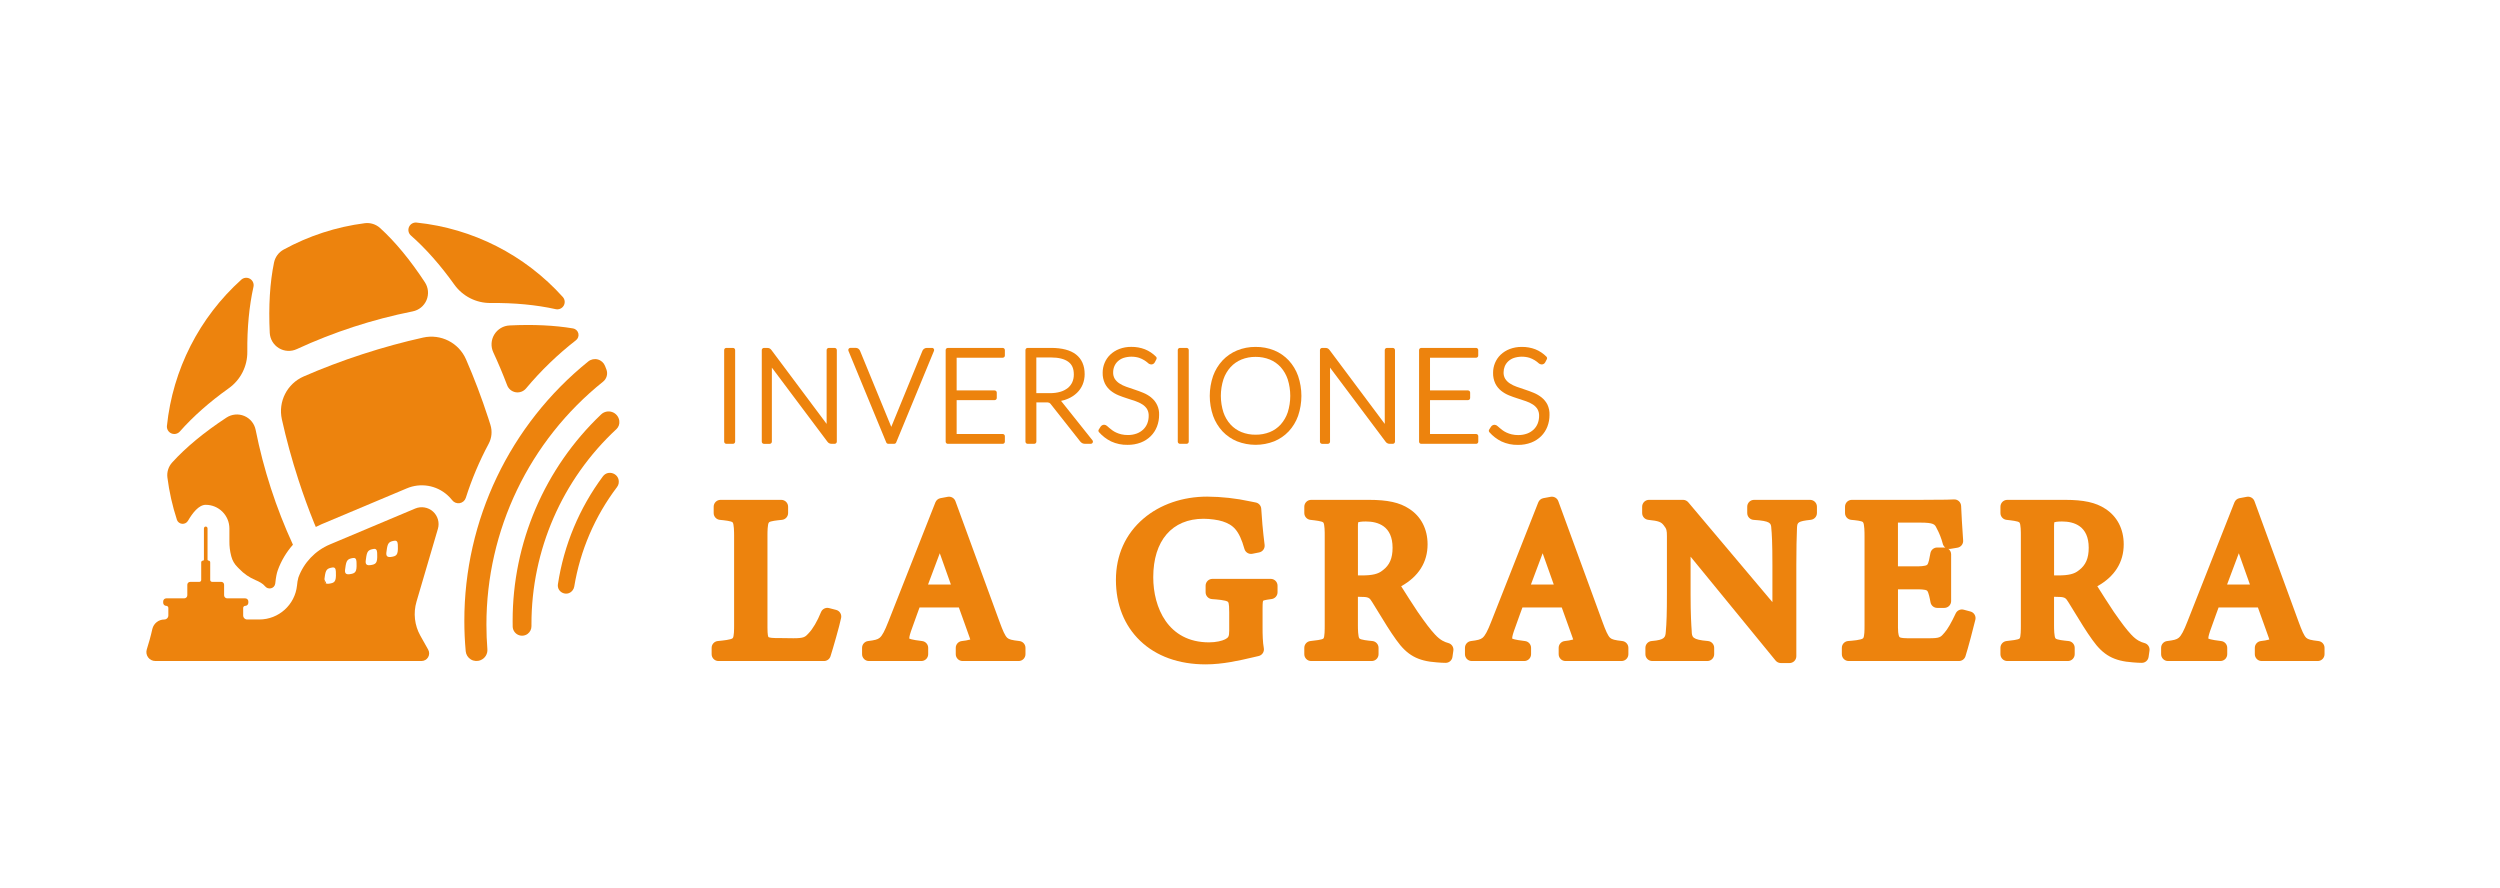
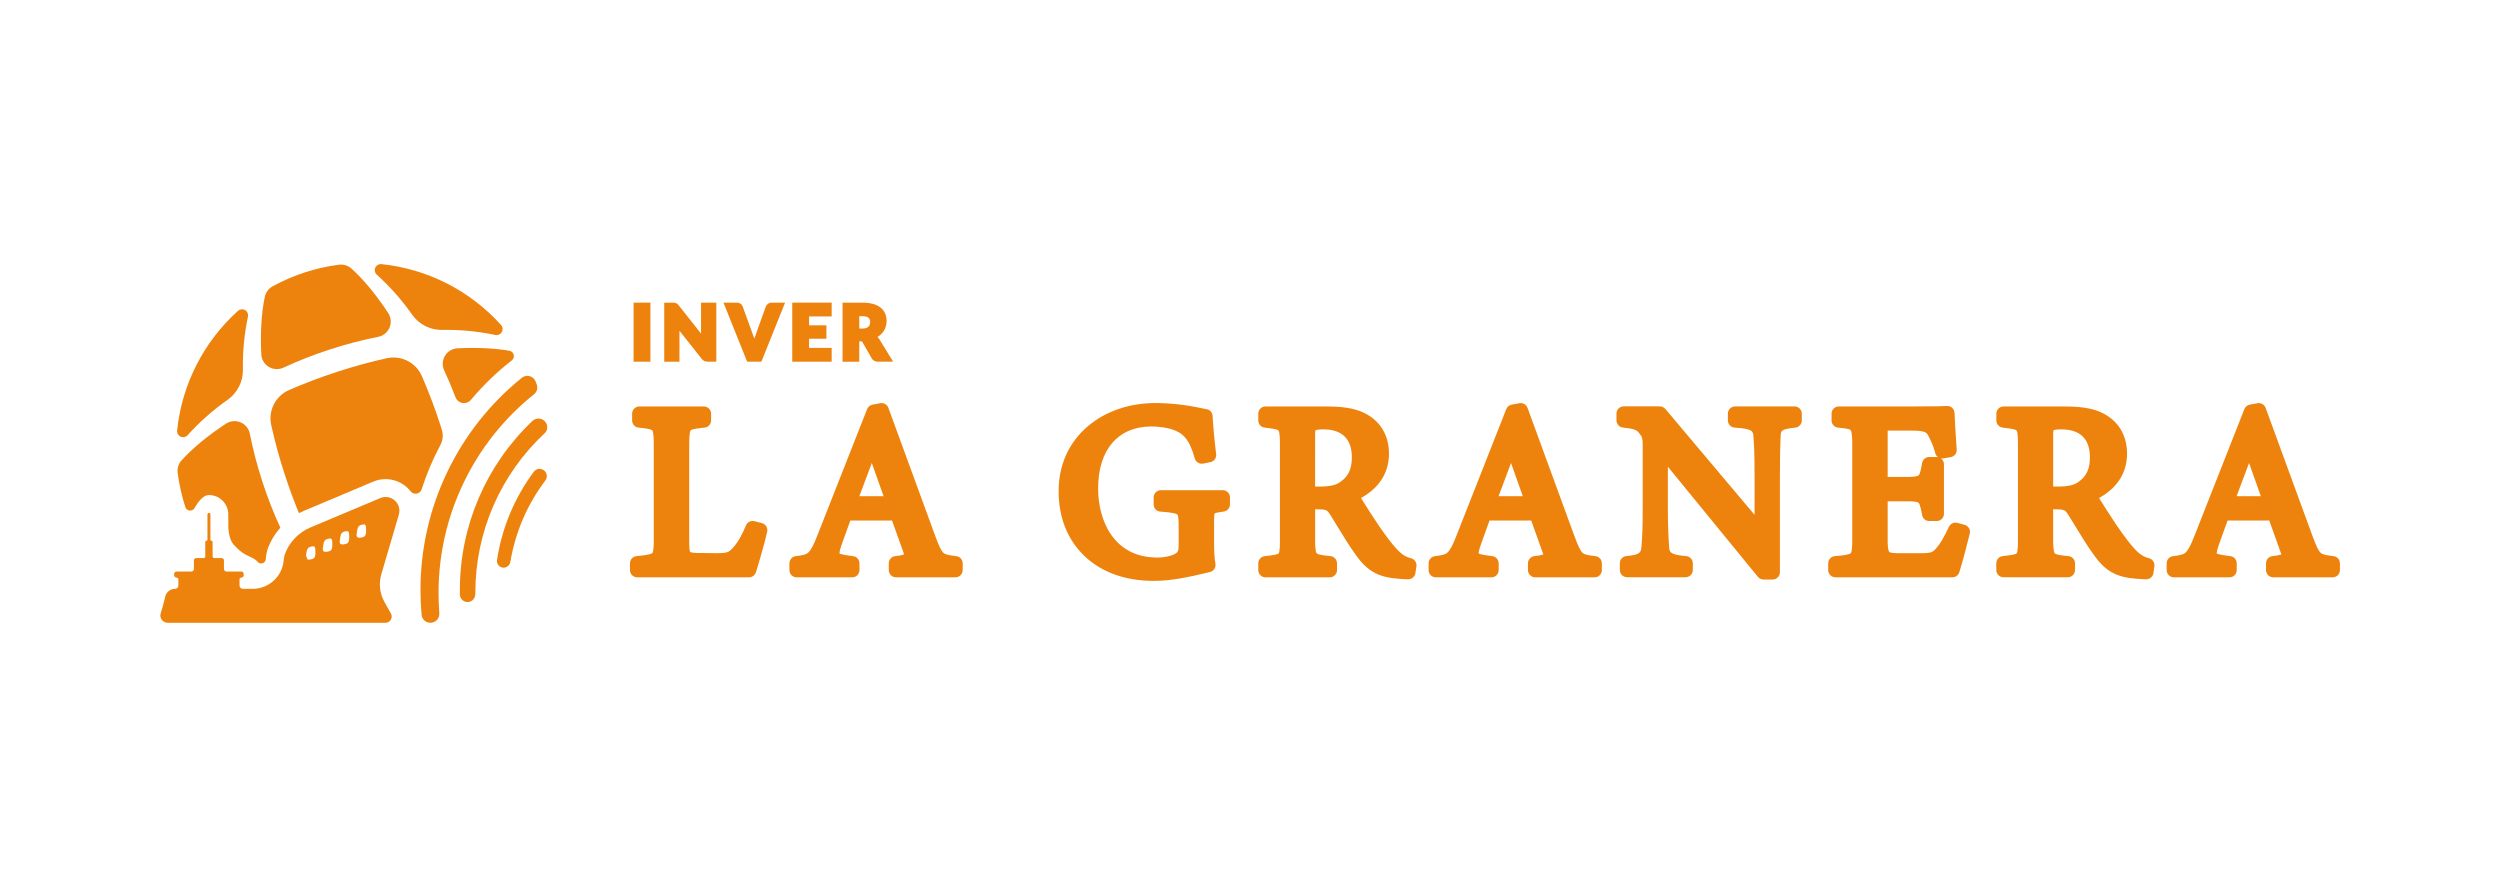
<svg xmlns="http://www.w3.org/2000/svg" id="Capa_1" data-name="Capa 1" viewBox="0 0 2479 880">
  <defs>
    <style>.cls-1{fill:#ed830d;}</style>
  </defs>
-   <rect class="cls-1" x="718.08" y="344.98" width="10.89" height="95.1" rx="2.14" />
-   <path class="cls-1" d="M827.6,345h-5.77a2.14,2.14,0,0,0-2.15,2.14v73.21l-54.74-73.27a5,5,0,0,0-1.94-1.67h0a5.63,5.63,0,0,0-2.27-.4h-3.21a2.14,2.14,0,0,0-2.14,2.14v90.82a2.14,2.14,0,0,0,2.14,2.14h5.72a2.14,2.14,0,0,0,2.14-2.14V364.52l55,73.36a4.86,4.86,0,0,0,4.13,2.2h3.14a2.14,2.14,0,0,0,2.14-2.14V347.12A2.14,2.14,0,0,0,827.6,345Z" />
-   <path class="cls-1" d="M924.13,345H919a4.4,4.4,0,0,0-2.89,1,5.56,5.56,0,0,0-1.5,2l0,.07-30.82,75.22L852.87,348a5.18,5.18,0,0,0-1.5-2.07,4.35,4.35,0,0,0-2.84-1h-5.2a2.14,2.14,0,0,0-2,3l37.48,90.82a2.14,2.14,0,0,0,2,1.32h5.84a2.14,2.14,0,0,0,2-1.32l37.48-90.82a2.14,2.14,0,0,0-2-3Z" />
-   <path class="cls-1" d="M994.28,345H939.86a2.14,2.14,0,0,0-2.14,2.14v90.82a2.14,2.14,0,0,0,2.14,2.14h54.42a2.14,2.14,0,0,0,2.15-2.14v-5.46a2.14,2.14,0,0,0-2.15-2.14H948.61V396.76h37.65a2.14,2.14,0,0,0,2.14-2.14v-5.33a2.14,2.14,0,0,0-2.14-2.14H948.61V354.72h45.67a2.14,2.14,0,0,0,2.15-2.14v-5.46A2.14,2.14,0,0,0,994.28,345Z" />
-   <path class="cls-1" d="M1052.15,397.53a34.83,34.83,0,0,0,7-2.21,29.67,29.67,0,0,0,8.74-5.74,24.45,24.45,0,0,0,5.66-8.26,26.69,26.69,0,0,0,2-10.32c0-8.49-2.89-15.05-8.59-19.5-5.54-4.33-13.89-6.52-24.81-6.52h-23.17a2.14,2.14,0,0,0-2.14,2.14v90.82a2.14,2.14,0,0,0,2.14,2.14h6.55a2.14,2.14,0,0,0,2.14-2.14V399h9.73a7.83,7.83,0,0,1,3,.38,4.58,4.58,0,0,1,1.56,1.38L1071,437.59a6.54,6.54,0,0,0,2.13,1.86,5.88,5.88,0,0,0,2.76.63h5.71a2.14,2.14,0,0,0,1.68-3.47Zm-24.53-43.07h14.48c7.58,0,13.37,1.44,17.21,4.27s5.49,6.86,5.49,12.65a18.3,18.3,0,0,1-1.54,7.65,15.88,15.88,0,0,1-4.44,5.71,21.45,21.45,0,0,1-7.36,3.75,35.32,35.32,0,0,1-10.19,1.35h-13.65Z" />
-   <path class="cls-1" d="M1141.5,394.1a32.38,32.38,0,0,0-7.81-4.57c-2.76-1.15-5.64-2.22-8.54-3.17s-5.62-1.88-8.34-2.84a31.53,31.53,0,0,1-6.84-3.34,15.65,15.65,0,0,1-4.55-4.51,11.75,11.75,0,0,1-1.62-6.47,15.51,15.51,0,0,1,1.16-5.93,14.32,14.32,0,0,1,3.37-4.91,16,16,0,0,1,5.58-3.39,26.23,26.23,0,0,1,15.58-.19,26.56,26.56,0,0,1,5.21,2.45,27.68,27.68,0,0,1,3.3,2.42,5.43,5.43,0,0,0,3.58,1.74,3.93,3.93,0,0,0,3.57-2.23h0l1.54-2.95a2.15,2.15,0,0,0-.38-2.51,32.8,32.8,0,0,0-11-7.34,36.3,36.3,0,0,0-13.49-2.4,32.42,32.42,0,0,0-12,2.11,27.42,27.42,0,0,0-8.95,5.65,24.07,24.07,0,0,0-5.57,8.21,25.09,25.09,0,0,0-1.9,9.6,23.73,23.73,0,0,0,2.19,10.69,21.79,21.79,0,0,0,5.74,7.18,31.31,31.31,0,0,0,7.83,4.59c2.76,1.12,5.64,2.16,8.56,3.07s5.63,1.81,8.33,2.74a31.57,31.57,0,0,1,6.83,3.28,14.86,14.86,0,0,1,4.53,4.54,12.66,12.66,0,0,1,1.63,6.79,20.38,20.38,0,0,1-1.39,7.52,16.85,16.85,0,0,1-4,5.95,19,19,0,0,1-6.45,4,24.65,24.65,0,0,1-8.87,1.49,27,27,0,0,1-6.49-.71,26.67,26.67,0,0,1-5.06-1.75,22.88,22.88,0,0,1-3.83-2.23c-1.15-.84-2.14-1.62-2.94-2.32s-1.6-1.39-2.2-1.91a4.49,4.49,0,0,0-2.87-1.28,4.33,4.33,0,0,0-3.47,1.76l-.14.19-1.79,2.82a2.14,2.14,0,0,0,.2,2.57,38.77,38.77,0,0,0,12,9.2,37,37,0,0,0,16.41,3.4,35.52,35.52,0,0,0,13.12-2.3,28.85,28.85,0,0,0,9.83-6.35,27.42,27.42,0,0,0,6.17-9.5,31.8,31.8,0,0,0,2.1-11.53,20.83,20.83,0,0,0-7.94-17.33Z" />
-   <rect class="cls-1" x="1167.88" y="344.98" width="10.89" height="95.1" rx="2.14" />
-   <path class="cls-1" d="M1277.87,357.34a41.29,41.29,0,0,0-14.41-9.92A48,48,0,0,0,1245,344a47.14,47.14,0,0,0-18.35,3.51,41.76,41.76,0,0,0-14.4,9.91,45.15,45.15,0,0,0-9.34,15.35,60.94,60.94,0,0,0,0,39.62,45.15,45.15,0,0,0,9.34,15.35,41.32,41.32,0,0,0,14.41,9.88,50.57,50.57,0,0,0,36.82,0,41.42,41.42,0,0,0,14.4-9.88,44.43,44.43,0,0,0,9.31-15.36,61.4,61.4,0,0,0,0-39.6A44.82,44.82,0,0,0,1277.87,357.34ZM1245,431.05a36.49,36.49,0,0,1-14-2.6,30.17,30.17,0,0,1-10.79-7.49,34.52,34.52,0,0,1-7.06-12.07,53.85,53.85,0,0,1,0-32.75,34.63,34.63,0,0,1,7.06-12.1,30.44,30.44,0,0,1,10.8-7.53,36.25,36.25,0,0,1,14-2.63,36.87,36.87,0,0,1,14.14,2.63,29.78,29.78,0,0,1,10.76,7.52,34.93,34.93,0,0,1,7,12.1,54.73,54.73,0,0,1,0,32.77,35,35,0,0,1-7,12.07,29.61,29.61,0,0,1-10.75,7.48A37.07,37.07,0,0,1,1245,431.05Z" />
-   <path class="cls-1" d="M1381.05,345h-5.77a2.14,2.14,0,0,0-2.15,2.14v73.21l-54.74-73.27a5,5,0,0,0-1.94-1.67h0a5.63,5.63,0,0,0-2.27-.4H1311a2.14,2.14,0,0,0-2.14,2.14v90.82a2.14,2.14,0,0,0,2.14,2.14h5.72a2.14,2.14,0,0,0,2.14-2.14V364.52l55,73.36a4.86,4.86,0,0,0,4.13,2.2h3.14a2.14,2.14,0,0,0,2.14-2.14V347.12A2.14,2.14,0,0,0,1381.05,345Z" />
-   <path class="cls-1" d="M1463.72,345h-54.43a2.14,2.14,0,0,0-2.14,2.14v90.82a2.14,2.14,0,0,0,2.14,2.14h54.43a2.14,2.14,0,0,0,2.14-2.14v-5.46a2.14,2.14,0,0,0-2.14-2.14H1418V396.76h37.66a2.14,2.14,0,0,0,2.14-2.14v-5.33a2.14,2.14,0,0,0-2.14-2.14H1418V354.72h45.68a2.14,2.14,0,0,0,2.14-2.14v-5.46A2.14,2.14,0,0,0,1463.72,345Z" />
-   <path class="cls-1" d="M1534.39,401.1a21.84,21.84,0,0,0-5.74-7,32.38,32.38,0,0,0-7.81-4.57c-2.76-1.15-5.63-2.22-8.54-3.17s-5.61-1.88-8.34-2.84a31.22,31.22,0,0,1-6.83-3.34,15.57,15.57,0,0,1-4.56-4.51,11.75,11.75,0,0,1-1.61-6.47,15.69,15.69,0,0,1,1.15-5.93,14.46,14.46,0,0,1,3.37-4.91,16,16,0,0,1,5.58-3.39,26.23,26.23,0,0,1,15.58-.19,26.56,26.56,0,0,1,5.21,2.45,27.68,27.68,0,0,1,3.3,2.42,5.45,5.45,0,0,0,3.59,1.74,3.91,3.91,0,0,0,3.56-2.23h0l1.54-2.95a2.14,2.14,0,0,0-.38-2.51,32.6,32.6,0,0,0-11-7.34A36.25,36.25,0,0,0,1509,344a32.35,32.35,0,0,0-12,2.11,27.36,27.36,0,0,0-9,5.65,24.21,24.21,0,0,0-5.57,8.21,25.08,25.08,0,0,0-1.89,9.6,23.59,23.59,0,0,0,2.19,10.69,21.54,21.54,0,0,0,5.74,7.18,31,31,0,0,0,7.83,4.59c2.75,1.12,5.63,2.16,8.56,3.07s5.62,1.81,8.32,2.74a31.35,31.35,0,0,1,6.83,3.28,14.75,14.75,0,0,1,4.53,4.54,12.66,12.66,0,0,1,1.63,6.79,20.38,20.38,0,0,1-1.39,7.52,16.83,16.83,0,0,1-4,5.95,19.24,19.24,0,0,1-6.45,4,24.71,24.71,0,0,1-8.88,1.49,26.94,26.94,0,0,1-6.48-.71,26.54,26.54,0,0,1-5.07-1.75,23.29,23.29,0,0,1-3.83-2.23c-1.15-.84-2.14-1.62-2.94-2.32s-1.6-1.39-2.2-1.91a4.49,4.49,0,0,0-2.87-1.28,4.33,4.33,0,0,0-3.47,1.76,1.27,1.27,0,0,0-.13.19l-1.8,2.82a2.15,2.15,0,0,0,.2,2.57,38.77,38.77,0,0,0,12,9.2,37,37,0,0,0,16.41,3.4,35.48,35.48,0,0,0,13.12-2.3,29,29,0,0,0,9.84-6.35,27.39,27.39,0,0,0,6.16-9.5,31.8,31.8,0,0,0,2.1-11.53A22.25,22.25,0,0,0,1534.39,401.1Z" />
-   <path class="cls-1" d="M829.11,604.78l-7-1.8a6.78,6.78,0,0,0-8,4c-3.71,9.14-8.09,16.61-12.33,21l-.1.11c-3.3,3.58-4.41,4.79-15,4.79-.91,0-9.56-.12-14.21-.18l-3.45,0c-5.85-.1-6.88-.89-7-1-.3-.33-1-1.91-1-9.35V530.79c0-2.79,0-11.31,1.5-12.81,1.34-1.34,8-2,12.87-2.49a6.78,6.78,0,0,0,6.1-6.75v-6.3a6.78,6.78,0,0,0-6.77-6.78H714.46a6.79,6.79,0,0,0-6.78,6.78v6.3a6.78,6.78,0,0,0,6.11,6.75c4.52.45,11.36,1.13,12.69,2.5s1.46,9.71,1.46,12.8v89.33c0,3.68,0,11.32-1.41,12.69-1.58,1.54-9.51,2.32-14.76,2.84a6.77,6.77,0,0,0-6.11,6.75v6.3a6.78,6.78,0,0,0,6.78,6.78H817.07a6.79,6.79,0,0,0,6.45-4.7c2.23-6.93,9.09-30.59,10.55-38.15A6.78,6.78,0,0,0,829.11,604.78Z" />
-   <path class="cls-1" d="M1010.87,635.66c-7.51-.85-10.33-1.59-12.06-3.18-2.28-2.09-4.41-7.09-7.53-15.58-18-49.47-32-87.59-43.88-119.95a6.79,6.79,0,0,0-7.61-4.32l-7.2,1.35a6.8,6.8,0,0,0-5.06,4.18L880.94,616.31c-3.6,9.27-6.08,13.92-8.57,16.06-2.14,1.85-5.18,2.48-11.61,3.3a6.78,6.78,0,0,0-5.93,6.73v6.3a6.79,6.79,0,0,0,6.78,6.78h52a6.79,6.79,0,0,0,6.78-6.78v-6.3a6.78,6.78,0,0,0-6-6.73c-3-.37-10.71-1.31-12.8-2.52,0-.73.18-2.63,1.74-7.24,1.84-5.38,3.75-10.6,5.78-16.12q1.32-3.62,2.7-7.42h39c2.12,6.15,4.15,11.69,6,16.69s3.34,9.11,4.59,12.88c0,.07,0,.13.07.2.32.87.53,1.52.66,2a49.68,49.68,0,0,1-8.4,1.53,6.77,6.77,0,0,0-6,6.73v6.3a6.78,6.78,0,0,0,6.78,6.78h55.57a6.78,6.78,0,0,0,6.78-6.78v-6.3A6.78,6.78,0,0,0,1010.87,635.66Zm-90.62-56.07c3.94-10.42,8-21.22,11.64-31l11,31Z" />
-   <path class="cls-1" d="M1260.09,574h-57.83a6.78,6.78,0,0,0-6.78,6.78v6.52a6.78,6.78,0,0,0,6.29,6.76c4.85.36,13.89,1,15.88,2.72,1.23,1.06,1.23,7.55,1.23,10.32v18.45c0,6-1,6.68-4.06,8.41-3,1.49-8.78,3-15.94,3-40.83,0-55.32-34.77-55.32-64.55,0-36.33,18.66-58,49.92-58,6.27,0,14.66,1.14,18.7,2.55l.09,0c10.46,3.49,16.38,8.48,21.72,27.37a6.78,6.78,0,0,0,7.85,4.8l6.75-1.35a6.79,6.79,0,0,0,5.4-7.5c-1.8-14.15-2.9-27.74-3.34-35.74a6.77,6.77,0,0,0-5.69-6.32c-1.23-.2-3-.55-5-1a208.69,208.69,0,0,0-42.93-4.77c-24.24,0-46.65,7.72-63.11,21.73-17.9,15.24-27.37,36.29-27.37,60.88,0,24.39,8.3,45.25,24,60.33,15.94,15.31,38.39,23.4,64.91,23.4,17.12,0,33.53-3.83,46.71-6.91l5.86-1.36a6.77,6.77,0,0,0,5.17-7.84c-1.09-5.89-1.24-13.49-1.24-20.14V603.7c0-1.86,0-6.68.52-8,1.35-.77,6.65-1.46,8.42-1.69a6.77,6.77,0,0,0,5.91-6.72v-6.52A6.77,6.77,0,0,0,1260.09,574Z" />
-   <path class="cls-1" d="M1436.17,637.64c-3.67-1-7.8-2.64-13.15-8.38-4.83-5.25-8.84-10.49-17.16-22.41-5-7.54-11.75-17.94-16.45-25.53,17.16-9.53,26.18-23.76,26.18-41.53,0-15.27-6.54-27.84-18.41-35.39-9.33-6.12-21.2-8.74-39.67-8.74h-57.38a6.79,6.79,0,0,0-6.78,6.78v6.3a6.78,6.78,0,0,0,6,6.74c5.13.58,11.51,1.31,12.79,2.58,1.45,1.44,1.45,9.77,1.45,12.51v89.78c0,3.42,0,11.44-1.25,12.76s-8.28,2-12.95,2.55a6.78,6.78,0,0,0-6.05,6.74v6.3a6.79,6.79,0,0,0,6.78,6.78h60.08a6.78,6.78,0,0,0,6.77-6.78v-6.3a6.77,6.77,0,0,0-6.1-6.75c-4.56-.45-11.45-1.14-12.85-2.55s-1.52-9.69-1.52-12.75V591.8h1.1c9.8,0,10.24.71,13.15,5.37,2,3.23,4.11,6.65,6.31,10.26,5.64,9.25,11.46,18.82,17.53,27.19,10.71,15.09,21.22,20.89,40.11,22.19l1,.07c2.57.21,5,.4,7.84.4a6.78,6.78,0,0,0,6.71-5.82l.9-6.3A6.78,6.78,0,0,0,1436.17,637.64Zm-89.66-115.4a21.89,21.89,0,0,1,.28-4.38c.73-.24,2.86-.76,7.57-.76,12.1,0,26.52,4.52,26.52,26.07,0,10.42-3,17.28-9.64,22.24l-.32.24c-4.17,3.51-10.08,4.94-20.39,4.94h-4Z" />
-   <path class="cls-1" d="M1608.69,635.66c-7.51-.85-10.33-1.59-12.07-3.18-2.27-2.09-4.4-7.09-7.52-15.58-18-49.47-32-87.59-43.89-119.95a6.78,6.78,0,0,0-7.61-4.32l-7.2,1.35a6.77,6.77,0,0,0-5.05,4.18l-46.59,118.15c-3.6,9.27-6.08,13.92-8.57,16.06-2.14,1.85-5.18,2.48-11.62,3.3a6.78,6.78,0,0,0-5.92,6.73v6.3a6.78,6.78,0,0,0,6.78,6.78h52a6.78,6.78,0,0,0,6.78-6.78v-6.3a6.77,6.77,0,0,0-6-6.73c-3-.37-10.7-1.31-12.79-2.52,0-.73.18-2.63,1.74-7.24,1.84-5.38,3.75-10.6,5.77-16.12q1.33-3.62,2.71-7.42h39c2.12,6.15,4.15,11.69,6,16.69s3.34,9.11,4.6,12.88c0,.07,0,.13.07.2.32.87.53,1.52.66,2a49.91,49.91,0,0,1-8.4,1.53,6.77,6.77,0,0,0-6,6.73v6.3a6.78,6.78,0,0,0,6.77,6.78h55.58a6.79,6.79,0,0,0,6.78-6.78v-6.3A6.78,6.78,0,0,0,1608.69,635.66Zm-90.62-56.07c3.93-10.42,8-21.22,11.63-31l11,31Z" />
-   <path class="cls-1" d="M1794.91,495.66h-55.58a6.78,6.78,0,0,0-6.78,6.78v6.3a6.78,6.78,0,0,0,6.36,6.77c17,1.06,17.19,3.41,17.51,8.09,0,.07,0,.14,0,.22.54,5.4,1.1,14,1.1,36.68v36.56l-83.44-99a6.82,6.82,0,0,0-5.19-2.41h-33.75a6.79,6.79,0,0,0-6.78,6.78v6.3a6.79,6.79,0,0,0,6.09,6.75c10.52,1.07,12.83,2.18,15.32,5.46l.15.19c2.68,3.27,3,5,3,10.55v57.38c0,17.87-.33,29-1.1,37.17v.08c-.45,5.49-.68,8.24-14,9.32a6.78,6.78,0,0,0-6.24,6.76v6.3a6.79,6.79,0,0,0,6.78,6.78H1693a6.79,6.79,0,0,0,6.78-6.78v-6.3a6.78,6.78,0,0,0-6.22-6.76c-15.73-1.31-15.84-3.94-16.06-9.71a1.34,1.34,0,0,1,0-.2c-.42-6-1.11-16.08-1.11-36.43V552l84.27,103a6.78,6.78,0,0,0,5.25,2.49h8.55a6.78,6.78,0,0,0,6.78-6.78V560.5c0-17.7.32-27.1.56-34,0-1.16.07-2.25.11-3.29.33-5.09.51-6.32,13.76-7.77a6.77,6.77,0,0,0,6-6.74v-6.3A6.78,6.78,0,0,0,1794.91,495.66Z" />
-   <path class="cls-1" d="M1953.92,606.37l-6.75-1.8a6.8,6.8,0,0,0-7.89,3.68c-4.24,9.09-8.16,15.85-11,19l-.15.17c-3.93,4.64-4.63,5.48-15.75,5.48h-20.86c-2.08,0-6.77-.15-7.9-1.15-.26-.23-1.59-1.78-1.59-9.4v-38h18c2.8,0,9.36,0,10.88,1.39s2.74,8,3.38,11.49a6.77,6.77,0,0,0,6.67,5.57h7a6.77,6.77,0,0,0,6.78-6.77V549.69a6.79,6.79,0,0,0-2.77-5.47,6.71,6.71,0,0,0,2.28,0l6.75-1.12a6.79,6.79,0,0,0,5.65-7.2c-.9-11.92-1.79-28.59-2-34.19a6.82,6.82,0,0,0-2.29-4.81,6.74,6.74,0,0,0-5-1.67c-1.54.13-7.74.42-32.06.42H1836.3a6.78,6.78,0,0,0-6.78,6.78v6.3a6.77,6.77,0,0,0,6.15,6.75c4.16.39,10.44,1,11.63,2.27,1.57,1.72,1.57,10.74,1.57,13.71v88.88c0,3.89,0,11.14-1.42,12.56-1.75,1.74-10.57,2.41-14.81,2.73a6.77,6.77,0,0,0-6.27,6.76v6.3a6.78,6.78,0,0,0,6.78,6.78H1942.5a6.77,6.77,0,0,0,6.43-4.64c2.37-7.11,8.49-30.51,9.85-36.39A6.78,6.78,0,0,0,1953.92,606.37Zm-26.05-63.45h-7a6.79,6.79,0,0,0-6.68,5.6c-.83,4.72-1.77,10.07-3.17,11.48-1.58,1.59-8.56,1.59-10.85,1.59H1882V518.22h22c13.67,0,14.56,1.84,16.18,5.18a1.74,1.74,0,0,0,.1.19,69,69,0,0,1,6.2,15.69,6.72,6.72,0,0,0,2.55,3.74A6.48,6.48,0,0,0,1927.87,542.92Z" />
-   <path class="cls-1" d="M2126.46,637.64c-3.67-1-7.8-2.64-13.15-8.38-4.83-5.25-8.84-10.49-17.16-22.41-5-7.54-11.75-17.94-16.45-25.53,17.16-9.53,26.18-23.76,26.18-41.53,0-15.27-6.54-27.84-18.4-35.39-9.34-6.12-21.21-8.74-39.68-8.74h-57.38a6.79,6.79,0,0,0-6.78,6.78v6.3a6.78,6.78,0,0,0,6,6.74c5.13.58,11.51,1.31,12.79,2.58,1.45,1.44,1.45,9.77,1.45,12.51v89.78c0,3.42,0,11.44-1.25,12.76s-8.28,2-13,2.55a6.78,6.78,0,0,0-6,6.74v6.3a6.79,6.79,0,0,0,6.78,6.78h60.08a6.79,6.79,0,0,0,6.78-6.78v-6.3a6.78,6.78,0,0,0-6.11-6.75c-4.56-.45-11.45-1.14-12.85-2.55s-1.52-9.69-1.52-12.75V591.8h1.1c9.8,0,10.24.71,13.15,5.37,2,3.23,4.11,6.65,6.31,10.26,5.64,9.25,11.46,18.82,17.53,27.19,10.71,15.09,21.22,20.89,40.11,22.19l1,.07c2.57.21,5,.4,7.84.4a6.78,6.78,0,0,0,6.71-5.82l.9-6.3A6.77,6.77,0,0,0,2126.46,637.64Zm-89.66-115.4a22.77,22.77,0,0,1,.28-4.38c.73-.24,2.86-.76,7.57-.76,12.1,0,26.52,4.52,26.52,26.07,0,10.42-3,17.28-9.64,22.24l-.32.24c-4.17,3.51-10.08,4.94-20.39,4.94h-4Z" />
-   <path class="cls-1" d="M2299,635.66c-7.51-.85-10.33-1.59-12.07-3.18-2.27-2.09-4.4-7.09-7.52-15.58-18-49.47-32-87.59-43.88-119.95a6.79,6.79,0,0,0-7.61-4.32l-7.2,1.35a6.76,6.76,0,0,0-5.06,4.18l-46.59,118.15c-3.6,9.27-6.08,13.92-8.57,16.06-2.14,1.85-5.18,2.48-11.62,3.3a6.78,6.78,0,0,0-5.92,6.73v6.3a6.78,6.78,0,0,0,6.78,6.78h52a6.78,6.78,0,0,0,6.78-6.78v-6.3a6.77,6.77,0,0,0-6-6.73c-3-.37-10.7-1.31-12.79-2.52,0-.73.18-2.63,1.74-7.24,1.84-5.38,3.75-10.6,5.77-16.12q1.33-3.62,2.71-7.42h39c2.12,6.15,4.15,11.69,6,16.69s3.34,9.11,4.6,12.88c0,.07.05.13.07.2.32.87.53,1.52.66,2a49.91,49.91,0,0,1-8.4,1.53,6.77,6.77,0,0,0-6,6.73v6.3a6.78,6.78,0,0,0,6.78,6.78h55.57a6.78,6.78,0,0,0,6.78-6.78v-6.3A6.78,6.78,0,0,0,2299,635.66Zm-90.62-56.07c3.94-10.42,8-21.22,11.63-31l11,31Z" />
-   <path class="cls-1" d="M482.34,619.51A308.37,308.37,0,0,1,598,378.47a10.64,10.64,0,0,0,3.33-12.06c-.45-1.2-.91-2.39-1.39-3.57a10.68,10.68,0,0,0-16.61-4.43A330.22,330.22,0,0,0,460.44,615.77q0,15.18,1.36,30a10.66,10.66,0,0,0,14.67,8.87l.21-.08a10.73,10.73,0,0,0,6.6-10.75Q482.35,631.78,482.34,619.51Z" />
-   <path class="cls-1" d="M527,619a263.65,263.65,0,0,1,84.25-193.49,9.34,9.34,0,0,0,2.85-8l0-.25a10.72,10.72,0,0,0-18-6.34,282.3,282.3,0,0,0-87.77,204.91c0,1.82,0,3.63.05,5.44a9.31,9.31,0,0,0,14.8,7.3h0A9.43,9.43,0,0,0,527,620.8C527,620.19,527,619.58,527,619Z" />
-   <path class="cls-1" d="M613.49,479.22c0-.1,0-.2,0-.3,1.31-9-10.28-13.8-15.69-6.51a239.51,239.51,0,0,0-44.56,106.84c-1.26,8.27,9.24,12.85,14.41,6.28l.17-.22a8,8,0,0,0,1.6-3.66,223.74,223.74,0,0,1,42.45-98.72A8.19,8.19,0,0,0,613.49,479.22Z" />
-   <path class="cls-1" d="M323.54,578.73a23.84,23.84,0,0,1-1.89-4.36C321.45,576.14,321.51,578.15,323.54,578.73Z" />
-   <path class="cls-1" d="M178.29,427.92c13.06-14.81,29.44-29.3,48.57-42.93a43.75,43.75,0,0,0,18.38-36.13c-.24-23.48,1.83-45.26,6.12-64.54a7.34,7.34,0,0,0-12-7.07,226.57,226.57,0,0,0-73.84,145.1A7.34,7.34,0,0,0,178.29,427.92Z" />
-   <path class="cls-1" d="M450.41,282.08a43.74,43.74,0,0,0,36.13,18.38c23.48-.24,45.26,1.83,64.53,6.12a7.34,7.34,0,0,0,7.08-12A226.57,226.57,0,0,0,413,220.7a7.34,7.34,0,0,0-5.56,12.81C422.29,246.57,436.78,263,450.41,282.08Z" />
-   <path class="cls-1" d="M204,500.58a23.5,23.5,0,0,1,23.47,23.47v12.61a54.51,54.51,0,0,0,1.8,14.67c0,.14.07.28.11.42a22.68,22.68,0,0,0,6.11,10.57c.57.55,1.14,1.14,1.71,1.74a47.46,47.46,0,0,0,16.09,11.12c3.76,1.58,7.51,3.62,9.37,6,3.15,4.06,9.59,2.58,10.27-2.51,0-.13,0-.27.05-.41.65-6.06,1.38-9.8,2.5-12.89a78.37,78.37,0,0,1,15-25.23,513.29,513.29,0,0,1-37-113.94,18.92,18.92,0,0,0-28.95-12.09c-22.07,14.5-40.33,29.59-53.82,44.5a18.67,18.67,0,0,0-4.71,14.87,226.63,226.63,0,0,0,9.36,41.69l0,.14a6.1,6.1,0,0,0,11.1,1C190.88,508.74,197.09,500.58,204,500.58Z" />
-   <path class="cls-1" d="M294.29,346.18a513.57,513.57,0,0,1,114.89-37.4,18.85,18.85,0,0,0,12.16-28.84c-14.47-22.06-29.56-40.33-44.45-53.83a19,19,0,0,0-15.15-4.79,228.21,228.21,0,0,0-80.59,26.23,19,19,0,0,0-9.42,12.79c-4.09,19.68-5.53,43.32-4.25,69.68A18.86,18.86,0,0,0,294.29,346.18Z" />
-   <path class="cls-1" d="M568.24,325.66h-.08c-18.24-3.09-39.5-4.09-62.88-2.95a18.79,18.79,0,0,0-16.13,26.66q7.31,15.72,13.74,32.63a11,11,0,0,0,18.73,3.16,323.65,323.65,0,0,1,49.53-47.8A6.6,6.6,0,0,0,568.24,325.66Z" />
-   <path class="cls-1" d="M484.2,414.68c-6.65-20.44-14.09-40-22.09-58.33a37.49,37.49,0,0,0-42.5-21.63c-19.56,4.34-39.72,9.83-60.16,16.48s-39.95,14.08-58.32,22.09a37.49,37.49,0,0,0-21.63,42.5c4.34,19.56,9.83,39.72,16.48,60.15,4.8,14.77,10,29.06,15.56,42.79.4,1,1,2.3,1.61,3.8,1.82-.95,3.67-1.85,5.58-2.65L403.3,484.3a38.06,38.06,0,0,1,40.46,6.75A39.14,39.14,0,0,1,448.4,496a7.72,7.72,0,0,0,13.47-2.26,319.2,319.2,0,0,1,22.74-53.8,24.21,24.21,0,0,0,1.71-18.61C485.62,419.1,484.92,416.89,484.2,414.68Z" />
-   <path class="cls-1" d="M321.65,574.37a23.84,23.84,0,0,0,1.89,4.36C321.51,578.15,321.45,576.14,321.65,574.37Z" />
-   <path class="cls-1" d="M434.22,524.39a16.72,16.72,0,0,0-22.52-20.12l-84.57,35.59a56.66,56.66,0,0,0-31.28,32.9,42.73,42.73,0,0,0-1.33,7.84,37.65,37.65,0,0,1-37.39,33.69h-12a4,4,0,0,1-4-4v-7.46a2.06,2.06,0,0,1,2.06-2.06,3.06,3.06,0,0,0,3.06-3.06v-1.31a3.07,3.07,0,0,0-3.06-3.07H225.29a3.06,3.06,0,0,1-3.07-3.07V579.8a2.84,2.84,0,0,0-2.83-2.84h-9.06a1.89,1.89,0,0,1-1.89-1.88v-17.5a1.69,1.69,0,0,0-1.69-1.69,1,1,0,0,1-.95-1V524.05a1.8,1.8,0,1,0-3.59,0v30.88a1,1,0,0,1-1,1,1.69,1.69,0,0,0-1.69,1.69v17.5a1.88,1.88,0,0,1-1.88,1.88h-9.06a2.84,2.84,0,0,0-2.84,2.84v10.42a3.06,3.06,0,0,1-3.07,3.07H164.88a3.07,3.07,0,0,0-3.07,3.07v1.31a3.06,3.06,0,0,0,3.07,3.06h0a2.05,2.05,0,0,1,2.05,2.06v7.46a4,4,0,0,1-4,4,12.19,12.19,0,0,0-11.83,9.26c-.9,3.67-1.67,7.38-2.75,11l-2.83,9.52A8.85,8.85,0,0,0,154,655.45h67.19v0H418a7.56,7.56,0,0,0,6.59-11.26l-7.78-13.85A43.78,43.78,0,0,1,413,596.61ZM326,578.82c-5.62.74-4.34-3.93-4.07-6.18.93-7.8,2.28-9,7.66-9.92,3.73-.66,3.4,3.56,3.47,5.13C333.44,576.88,331.85,578.05,326,578.82Zm20.48-9.41c-5.62.73-4.34-3.94-4.07-6.19.93-7.79,2.28-9,7.66-9.91,3.73-.66,3.4,3.55,3.47,5.12C353.92,567.46,352.33,568.64,346.44,569.41Zm20.48-9c-5.62.74-4.34-3.93-4.07-6.18.93-7.8,2.28-9,7.66-9.92,3.73-.66,3.4,3.56,3.47,5.13C374.4,558.49,372.81,559.66,366.92,560.43Zm20.48-8.12c-5.62.73-4.34-3.94-4.07-6.18.93-7.8,2.28-9,7.66-9.92,3.73-.66,3.4,3.56,3.47,5.13C394.88,550.36,393.29,551.54,387.4,552.31Z" />
+   <path class="cls-1" d="M434.85,588.16A252.26,252.26,0,0,1,529.49,391a8.72,8.72,0,0,0,2.73-9.86c-.37-1-.75-2-1.14-2.93a8.74,8.74,0,0,0-13.59-3.62A270.14,270.14,0,0,0,416.94,585.1q0,12.42,1.11,24.56a8.73,8.73,0,0,0,12,7.26l.16-.07a8.79,8.79,0,0,0,5.41-8.8Q434.87,598.21,434.85,588.16Z" />
+   <path class="cls-1" d="M471.37,587.72a215.66,215.66,0,0,1,68.91-158.28,7.62,7.62,0,0,0,2.33-6.56l0-.21a8.77,8.77,0,0,0-14.75-5.18A230.89,230.89,0,0,0,456,585.1c0,1.49,0,3,0,4.45a7.61,7.61,0,0,0,12.1,6h0a7.69,7.69,0,0,0,3.18-6.3Z" />
+   <path class="cls-1" d="M542.13,473.4l0-.24c1.07-7.36-8.41-11.29-12.84-5.32a195.94,195.94,0,0,0-36.44,87.39,6.64,6.64,0,0,0,11.78,5.13l.15-.18a6.59,6.59,0,0,0,1.3-3,183.19,183.19,0,0,1,34.72-80.75A6.54,6.54,0,0,0,542.13,473.4Z" />
+   <path class="cls-1" d="M305,554.81a18.86,18.86,0,0,1-1.54-3.57C303.25,552.68,303.3,554.33,305,554.81Z" />
+   <path class="cls-1" d="M186.14,431.44a234.77,234.77,0,0,1,39.73-35.12,35.75,35.75,0,0,0,15-29.55,234.17,234.17,0,0,1,5-52.79,6,6,0,0,0-9.84-5.79,185.33,185.33,0,0,0-60.4,118.7A6,6,0,0,0,186.14,431.44Z" />
+   <path class="cls-1" d="M408.74,312.14a35.75,35.75,0,0,0,29.55,15,234.17,234.17,0,0,1,52.79,5,6,6,0,0,0,5.79-9.84,185.31,185.31,0,0,0-118.7-60.4,6,6,0,0,0-4.55,10.47A234.77,234.77,0,0,1,408.74,312.14Z" />
+   <path class="cls-1" d="M207.18,490.88a19.21,19.21,0,0,1,19.19,19.19v10.32a44.94,44.94,0,0,0,1.47,12c0,.11.07.23.1.34a18.37,18.37,0,0,0,5,8.65c.46.45.93.93,1.4,1.42a38.59,38.59,0,0,0,13.16,9.1c3.07,1.29,6.14,3,7.66,4.92a4.67,4.67,0,0,0,8.4-2.06c0-.11,0-.22,0-.33a45,45,0,0,1,2-10.55A64,64,0,0,1,278,523.25,419.91,419.91,0,0,1,247.72,430,15.48,15.48,0,0,0,224,420.15C206,432,191,444.36,180,456.55a15.29,15.29,0,0,0-3.85,12.17,185.36,185.36,0,0,0,7.65,34.1l0,.12a5,5,0,0,0,9.08.84C196.44,497.56,201.53,490.88,207.18,490.88Z" />
+   <path class="cls-1" d="M281,364.58A420,420,0,0,1,375,334a15.43,15.43,0,0,0,9.95-23.6c-11.84-18-24.18-33-36.36-44a15.54,15.54,0,0,0-12.39-3.92,186.42,186.42,0,0,0-65.92,21.46,15.53,15.53,0,0,0-7.71,10.46c-3.35,16.1-4.53,35.44-3.48,57A15.43,15.43,0,0,0,281,364.58Z" />
+   <path class="cls-1" d="M505.12,347.8h-.06c-14.93-2.53-32.31-3.35-51.44-2.42a15.38,15.38,0,0,0-13.19,21.81q6,12.87,11.23,26.69A9,9,0,0,0,467,396.46a264.87,264.87,0,0,1,40.52-39.11A5.39,5.39,0,0,0,505.12,347.8Z" />
+   <path class="cls-1" d="M436.38,420.61c-5.44-16.72-11.52-32.69-18.07-47.71a30.68,30.68,0,0,0-34.77-17.69c-16,3.55-32.49,8-49.2,13.47s-32.69,11.52-47.71,18.07a30.66,30.66,0,0,0-17.69,34.77c3.55,16,8,32.49,13.47,49.2q5.91,18.12,12.74,35c.32.8.78,1.88,1.31,3.11,1.49-.77,3-1.51,4.56-2.16l69.18-29.11a31.46,31.46,0,0,1,36.9,9.56,6.31,6.31,0,0,0,11-1.86,261.93,261.93,0,0,1,18.6-44,19.74,19.74,0,0,0,1.4-15.21C437.54,424.23,437,422.42,436.38,420.61Z" />
+   <path class="cls-1" d="M303.42,551.24a18.86,18.86,0,0,0,1.54,3.57C303.3,554.33,303.25,552.68,303.42,551.24Z" />
+   <path class="cls-1" d="M395.5,510.35a13.67,13.67,0,0,0-18.43-16.45L307.9,523a46.31,46.31,0,0,0-25.59,26.91,35,35,0,0,0-1.09,6.42,30.79,30.79,0,0,1-30.58,27.55H240.8a3.3,3.3,0,0,1-3.3-3.3v-6.11a1.68,1.68,0,0,1,1.68-1.68,2.51,2.51,0,0,0,2.51-2.51v-1.06a2.51,2.51,0,0,0-2.51-2.51H224.59a2.51,2.51,0,0,1-2.51-2.51v-8.53a2.32,2.32,0,0,0-2.32-2.32h-7.41a1.54,1.54,0,0,1-1.54-1.54V537.5a1.38,1.38,0,0,0-1.38-1.38.78.78,0,0,1-.78-.79V510.07a1.47,1.47,0,0,0-2.94,0v25.26a.78.78,0,0,1-.78.79,1.38,1.38,0,0,0-1.39,1.38v14.32a1.54,1.54,0,0,1-1.54,1.54h-7.41a2.31,2.31,0,0,0-2.31,2.32v8.53a2.52,2.52,0,0,1-2.52,2.51H175.17a2.51,2.51,0,0,0-2.51,2.51v1.06a2.51,2.51,0,0,0,2.51,2.51h0a1.69,1.69,0,0,1,1.69,1.68v6.11a3.31,3.31,0,0,1-3.31,3.3,10,10,0,0,0-9.68,7.57c-.74,3-1.37,6-2.25,9l-2.31,7.78a7.23,7.23,0,0,0,6.94,9.31h55v0h161a6.18,6.18,0,0,0,5.39-9.2L381.26,597a35.82,35.82,0,0,1-3.12-27.61Zm-88.56,44.53c-4.6.6-3.55-3.22-3.33-5.06.76-6.37,1.86-7.33,6.26-8.11,3.05-.54,2.79,2.91,2.84,4.2C313.06,553.29,311.76,554.25,306.94,554.88Zm16.75-7.7c-4.6.6-3.55-3.22-3.33-5.06.76-6.38,1.86-7.34,6.26-8.11,3.06-.54,2.79,2.91,2.85,4.19C329.81,545.58,328.51,546.55,323.69,547.18Zm16.75-7.34c-4.6.6-3.55-3.22-3.33-5.06.77-6.38,1.87-7.34,6.27-8.11,3.05-.54,2.79,2.91,2.84,4.19C346.57,538.24,345.26,539.21,340.44,539.84Zm16.76-6.65c-4.6.6-3.55-3.22-3.33-5.06.76-6.37,1.86-7.33,6.26-8.11,3.05-.54,2.79,2.91,2.84,4.2C363.32,531.6,362,532.56,357.2,533.19Z" />
+   <rect class="cls-1" x="628.28" y="300.1" width="16.68" height="58.56" />
+   <path class="cls-1" d="M695.16,330.78l-22.15-28a11.64,11.64,0,0,0-1.14-1.21,5.07,5.07,0,0,0-1.37-.92,5.22,5.22,0,0,0-1.56-.44,12.77,12.77,0,0,0-1.65-.09h-8.64v58.56h15.11V328l22,27.76a7.24,7.24,0,0,0,2.7,2.24,8.08,8.08,0,0,0,3.27.62h8.57V300.1H695.16Z" />
+   <path class="cls-1" d="M761.42,301.35a6,6,0,0,0-2.11,2.79l-10.5,29.25c-.27.77-.55,1.58-.82,2.43-.3-.86-.59-1.68-.87-2.44l-10.58-29.25a6,6,0,0,0-2.2-2.92,6.48,6.48,0,0,0-3.85-1.11h-13.1l23.47,58.56H755l23.48-58.56H765.28A6.14,6.14,0,0,0,761.42,301.35Z" />
+   <polygon class="cls-1" points="785.59 358.66 824.69 358.66 824.69 344.97 802.27 344.97 802.27 335.9 819.44 335.9 819.44 322.59 802.27 322.59 802.27 313.78 824.69 313.78 824.69 300.1 785.59 300.1 785.59 358.66" />
+   <path class="cls-1" d="M872.16,336.65a11.66,11.66,0,0,0-2.07-2.52,18.55,18.55,0,0,0,2-1.34,18.07,18.07,0,0,0,3.86-4,17.07,17.07,0,0,0,2.39-4.93,19.27,19.27,0,0,0,.8-5.59,19,19,0,0,0-1.34-7.18,14.88,14.88,0,0,0-4.42-5.92,21,21,0,0,0-7.52-3.76,38.32,38.32,0,0,0-10.66-1.3H835.45v58.56h16.6V338.45h1.26a2.85,2.85,0,0,1,1.31.2,2,2,0,0,1,.65.76l9.08,15.86a6.77,6.77,0,0,0,6.28,3.39h15Zm-20.11-23.13h3.13c2.78,0,4.78.52,6,1.54a5.13,5.13,0,0,1,1.66,4.14,8.54,8.54,0,0,1-.42,2.73,4.9,4.9,0,0,1-1.21,1.95,6.11,6.11,0,0,1-2.26,1.36,11.12,11.12,0,0,1-3.74.54h-3.13Z" />
+   <path class="cls-1" d="M755.51,518.72l-7.39-1.91a7.2,7.2,0,0,0-8.46,4.26c-3.93,9.7-8.57,17.61-13.07,22.29l-.11.12c-3.49,3.79-4.67,5.07-15.94,5.07-1,0-10.14-.12-15.07-.19l-3.65,0c-6.21-.11-7.3-1-7.4-1-.31-.35-1-2-1-9.91V440.28c0-3,0-12,1.59-13.59,1.42-1.42,8.49-2.12,13.65-2.64a7.19,7.19,0,0,0,6.47-7.15v-6.68a7.19,7.19,0,0,0-7.19-7.19H634a7.19,7.19,0,0,0-7.19,7.19v6.68a7.19,7.19,0,0,0,6.48,7.15c4.79.48,12,1.21,13.45,2.66s1.54,10.29,1.54,13.57V535c0,3.89,0,12-1.49,13.45-1.67,1.63-10.08,2.46-15.64,3a7.18,7.18,0,0,0-6.48,7.15v6.68a7.18,7.18,0,0,0,7.18,7.19H742.74a7.19,7.19,0,0,0,6.84-5c2.37-7.35,9.64-32.44,11.19-40.44A7.19,7.19,0,0,0,755.51,518.72Z" />
+   <path class="cls-1" d="M948.22,551.46c-8-.9-11-1.68-12.79-3.37-2.41-2.21-4.67-7.52-8-16.52-19.1-52.45-33.89-92.86-46.53-127.17a7.18,7.18,0,0,0-8.06-4.58l-7.64,1.43a7.18,7.18,0,0,0-5.36,4.43L810.47,531c-3.82,9.82-6.45,14.75-9.09,17-2.27,2-5.49,2.64-12.32,3.5a7.19,7.19,0,0,0-6.28,7.13v6.68a7.19,7.19,0,0,0,7.19,7.19h55.11a7.18,7.18,0,0,0,7.18-7.19V558.6a7.18,7.18,0,0,0-6.31-7.13c-3.18-.39-11.35-1.39-13.57-2.67,0-.77.19-2.79,1.84-7.68,1.95-5.7,4-11.24,6.13-17.09.93-2.56,1.89-5.17,2.86-7.86h41.32c2.25,6.52,4.4,12.39,6.35,17.69s3.54,9.66,4.87,13.66c0,.07,0,.14.07.21.35.92.56,1.61.7,2.12a52.53,52.53,0,0,1-8.9,1.62,7.18,7.18,0,0,0-6.31,7.13v6.68a7.18,7.18,0,0,0,7.18,7.19h58.93a7.18,7.18,0,0,0,7.18-7.19V558.6A7.18,7.18,0,0,0,948.22,551.46ZM852.14,492c4.18-11.06,8.47-22.51,12.34-32.88L876.16,492Z" />
+   <path class="cls-1" d="M1212.44,486.05h-61.31a7.18,7.18,0,0,0-7.18,7.19v6.92a7.18,7.18,0,0,0,6.66,7.16c5.15.38,14.73,1.08,16.84,2.89,1.31,1.12,1.31,8,1.31,10.94v19.56c0,6.34-1.09,7.08-4.31,8.92-3.23,1.57-9.31,3.22-16.9,3.22-43.29,0-58.65-36.87-58.65-68.44,0-38.52,19.79-61.52,52.93-61.52,6.65,0,15.54,1.22,19.82,2.71l.09,0c11.1,3.7,17.38,9,23,29a7.19,7.19,0,0,0,8.33,5.09l7.15-1.43a7.18,7.18,0,0,0,5.72-7.95c-1.9-15-3.07-29.41-3.53-37.89a7.18,7.18,0,0,0-6-6.71c-1.31-.21-3.14-.58-5.25-1a221,221,0,0,0-45.51-5.06c-25.71,0-49.47,8.18-66.92,23-19,16.15-29,38.47-29,64.54,0,25.87,8.79,48,25.44,64,16.9,16.24,40.7,24.82,68.82,24.82,18.15,0,35.54-4.07,49.52-7.33,2.15-.5,4.22-1,6.21-1.44a7.17,7.17,0,0,0,5.48-8.32c-1.15-6.24-1.31-14.29-1.31-21.35v-20c0-2,0-7.08.55-8.49,1.44-.83,7-1.55,8.93-1.8a7.18,7.18,0,0,0,6.27-7.12v-6.92A7.19,7.19,0,0,0,1212.44,486.05Z" />
+   <path class="cls-1" d="M1399.13,553.56c-3.89-1-8.27-2.8-13.94-8.89-5.12-5.56-9.38-11.12-18.2-23.75-5.32-8-12.46-19-17.44-27.08,18.2-10.1,27.76-25.19,27.76-44,0-16.2-6.93-29.52-19.51-37.53-9.9-6.49-22.48-9.26-42.07-9.26H1254.9a7.19,7.19,0,0,0-7.19,7.19v6.68a7.18,7.18,0,0,0,6.37,7.14c5.44.62,12.2,1.39,13.56,2.74,1.54,1.52,1.54,10.36,1.54,13.26v95.18c0,3.64,0,12.14-1.33,13.54s-8.77,2.16-13.73,2.7a7.17,7.17,0,0,0-6.41,7.14v6.68a7.19,7.19,0,0,0,7.19,7.19h63.69a7.19,7.19,0,0,0,7.19-7.19V558.6a7.19,7.19,0,0,0-6.47-7.15c-4.84-.48-12.15-1.21-13.62-2.71-1.62-1.63-1.62-10.26-1.62-13.52V505h1.16c10.39,0,10.87.76,14,5.7,2.15,3.42,4.36,7,6.69,10.87,6,9.81,12.15,20,18.59,28.83,11.35,16,22.49,22.15,42.52,23.52l1.07.08c2.73.22,5.29.42,8.31.42a7.18,7.18,0,0,0,7.11-6.17l1-6.68A7.18,7.18,0,0,0,1399.13,553.56Zm-95.06-122.35a23.87,23.87,0,0,1,.3-4.65c.77-.25,3-.8,8-.8,12.83,0,28.12,4.79,28.12,27.64,0,11.05-3.15,18.32-10.22,23.57l-.34.27c-4.42,3.72-10.69,5.23-21.62,5.23h-4.26Z" />
+   <path class="cls-1" d="M1582,551.46c-8-.9-11-1.68-12.8-3.37-2.41-2.21-4.66-7.52-8-16.52-19.1-52.45-33.89-92.86-46.53-127.17a7.18,7.18,0,0,0-8.07-4.58l-7.63,1.43a7.16,7.16,0,0,0-5.36,4.43L1444.28,531c-3.81,9.82-6.45,14.75-9.08,17-2.27,2-5.49,2.64-12.32,3.5a7.19,7.19,0,0,0-6.28,7.13v6.68a7.19,7.19,0,0,0,7.19,7.19h55.1a7.19,7.19,0,0,0,7.19-7.19V558.6a7.18,7.18,0,0,0-6.32-7.13c-3.17-.39-11.34-1.39-13.56-2.67,0-.77.19-2.79,1.84-7.68,2-5.7,4-11.24,6.12-17.09.94-2.56,1.9-5.17,2.87-7.86h41.32c2.24,6.52,4.4,12.39,6.34,17.69s3.55,9.66,4.88,13.66c0,.07,0,.14.07.21.34.92.56,1.61.7,2.12a52.51,52.51,0,0,1-8.91,1.62,7.18,7.18,0,0,0-6.31,7.13v6.68a7.19,7.19,0,0,0,7.19,7.19h58.92a7.19,7.19,0,0,0,7.19-7.19V558.6A7.19,7.19,0,0,0,1582,551.46ZM1486,492c4.17-11.06,8.46-22.51,12.34-32.88L1510,492Z" />
+   <path class="cls-1" d="M1779.47,403h-58.92a7.19,7.19,0,0,0-7.19,7.19v6.68a7.18,7.18,0,0,0,6.74,7.17c18.07,1.13,18.23,3.62,18.56,8.58,0,.08,0,.15,0,.23.57,5.73,1.16,14.82,1.16,38.89v38.77l-88.47-105a7.17,7.17,0,0,0-5.49-2.56h-35.79a7.19,7.19,0,0,0-7.18,7.19v6.68a7.18,7.18,0,0,0,6.45,7.15c11.16,1.14,13.61,2.32,16.24,5.79l.16.2c2.84,3.47,3.15,5.33,3.15,11.19v60.83c0,18.95-.35,30.73-1.16,39.41,0,0,0,.06,0,.09-.47,5.82-.71,8.74-14.88,9.88a7.18,7.18,0,0,0-6.61,7.16v6.68a7.18,7.18,0,0,0,7.18,7.19h58a7.19,7.19,0,0,0,7.19-7.19V558.6a7.19,7.19,0,0,0-6.59-7.16c-16.68-1.39-16.79-4.18-17-10.3,0-.07,0-.14,0-.21-.44-6.37-1.18-17-1.18-38.63V462.79L1743.13,572a7.2,7.2,0,0,0,5.57,2.64h9.06a7.19,7.19,0,0,0,7.19-7.19V471.77c0-18.77.34-28.73.59-36,0-1.23.08-2.39.12-3.49.35-5.4.54-6.7,14.59-8.24a7.18,7.18,0,0,0,6.41-7.14v-6.68A7.19,7.19,0,0,0,1779.47,403Z" />
+   <path class="cls-1" d="M1948.06,520.41l-7.15-1.91a7.19,7.19,0,0,0-8.37,3.9c-4.5,9.64-8.65,16.8-11.7,20.17l-.15.18c-4.17,4.92-4.92,5.8-16.7,5.8h-22.12c-2.2,0-7.18-.15-8.37-1.21-.29-.25-1.69-1.9-1.69-10V497.09h19.06c3,0,9.92,0,11.53,1.46s2.9,8.45,3.58,12.19a7.18,7.18,0,0,0,7.07,5.91h7.4a7.18,7.18,0,0,0,7.18-7.19V460.32a7.16,7.16,0,0,0-2.94-5.8,7.28,7.28,0,0,0,2.42,0l7.16-1.19a7.19,7.19,0,0,0,6-7.63c-1-12.64-1.9-30.31-2.14-36.24a7.19,7.19,0,0,0-7.77-6.88c-1.64.14-8.22.45-34,.45h-73a7.18,7.18,0,0,0-7.18,7.19v6.68a7.19,7.19,0,0,0,6.52,7.16c4.41.41,11.07,1,12.33,2.4,1.66,1.82,1.66,11.39,1.66,14.53v94.23c0,4.13,0,11.82-1.5,13.32-1.85,1.85-11.21,2.56-15.7,2.9a7.18,7.18,0,0,0-6.65,7.16v6.68a7.18,7.18,0,0,0,7.18,7.19H1936a7.18,7.18,0,0,0,6.82-4.92c2.51-7.54,9-32.34,10.44-38.58A7.18,7.18,0,0,0,1948.06,520.41Zm-27.61-67.28h-7.4a7.19,7.19,0,0,0-7.08,5.94c-.88,5-1.88,10.68-3.36,12.18-1.67,1.68-9.07,1.68-11.51,1.68h-19.29V427h23.35c14.49,0,15.43,1.95,17.15,5.49,0,.07.07.13.1.2a72.89,72.89,0,0,1,6.58,16.63,7.13,7.13,0,0,0,2.7,4A7.24,7.24,0,0,0,1920.45,453.13Z" />
+   <path class="cls-1" d="M2131,553.56c-3.89-1-8.27-2.8-13.94-8.89-5.12-5.56-9.37-11.12-18.2-23.75-5.32-8-12.46-19-17.44-27.08,18.2-10.1,27.76-25.19,27.76-44,0-16.2-6.93-29.52-19.51-37.53-9.9-6.49-22.48-9.26-42.07-9.26h-60.83a7.19,7.19,0,0,0-7.19,7.19v6.68a7.18,7.18,0,0,0,6.37,7.14c5.44.62,12.2,1.39,13.56,2.74C2001,428.3,2001,437.14,2001,440v95.18c0,3.64,0,12.14-1.33,13.54s-8.77,2.16-13.73,2.7a7.18,7.18,0,0,0-6.41,7.14v6.68a7.19,7.19,0,0,0,7.19,7.19h63.69a7.19,7.19,0,0,0,7.19-7.19V558.6a7.19,7.19,0,0,0-6.47-7.15c-4.84-.48-12.14-1.21-13.62-2.71s-1.62-10.26-1.62-13.52V505h1.16c10.39,0,10.87.76,14,5.7,2.15,3.42,4.36,7,6.69,10.87,6,9.81,12.15,20,18.59,28.83,11.35,16,22.49,22.15,42.52,23.52l1.08.08c2.72.22,5.29.42,8.3.42a7.19,7.19,0,0,0,7.12-6.17l.95-6.68A7.18,7.18,0,0,0,2131,553.56Zm-95.06-122.35a23.87,23.87,0,0,1,.3-4.65c.77-.25,3-.8,8-.8,12.83,0,28.12,4.79,28.12,27.64,0,11.05-3.15,18.32-10.22,23.57l-.34.27c-4.42,3.72-10.69,5.23-21.62,5.23h-4.26Z" />
+   <path class="cls-1" d="M2313.9,551.46c-8-.9-11-1.68-12.79-3.37-2.42-2.21-4.67-7.52-8-16.52-19.1-52.45-33.89-92.86-46.53-127.17a7.19,7.19,0,0,0-8.07-4.58l-7.63,1.43a7.18,7.18,0,0,0-5.36,4.43L2176.15,531c-3.82,9.82-6.45,14.75-9.09,17-2.27,2-5.49,2.64-12.32,3.5a7.19,7.19,0,0,0-6.28,7.13v6.68a7.19,7.19,0,0,0,7.19,7.19h55.11a7.19,7.19,0,0,0,7.18-7.19V558.6a7.18,7.18,0,0,0-6.31-7.13c-3.18-.39-11.35-1.39-13.57-2.67,0-.77.19-2.79,1.84-7.68,1.95-5.7,4-11.24,6.13-17.09.93-2.56,1.89-5.17,2.86-7.86h41.32c2.25,6.52,4.4,12.39,6.34,17.69s3.55,9.66,4.88,13.66c0,.07.05.14.07.21.34.92.56,1.61.7,2.12a52.51,52.51,0,0,1-8.91,1.62,7.18,7.18,0,0,0-6.3,7.13v6.68a7.18,7.18,0,0,0,7.18,7.19h58.93a7.18,7.18,0,0,0,7.18-7.19V558.6A7.18,7.18,0,0,0,2313.9,551.46ZM2217.82,492c4.18-11.06,8.47-22.51,12.34-32.88L2241.84,492Z" />
</svg>
